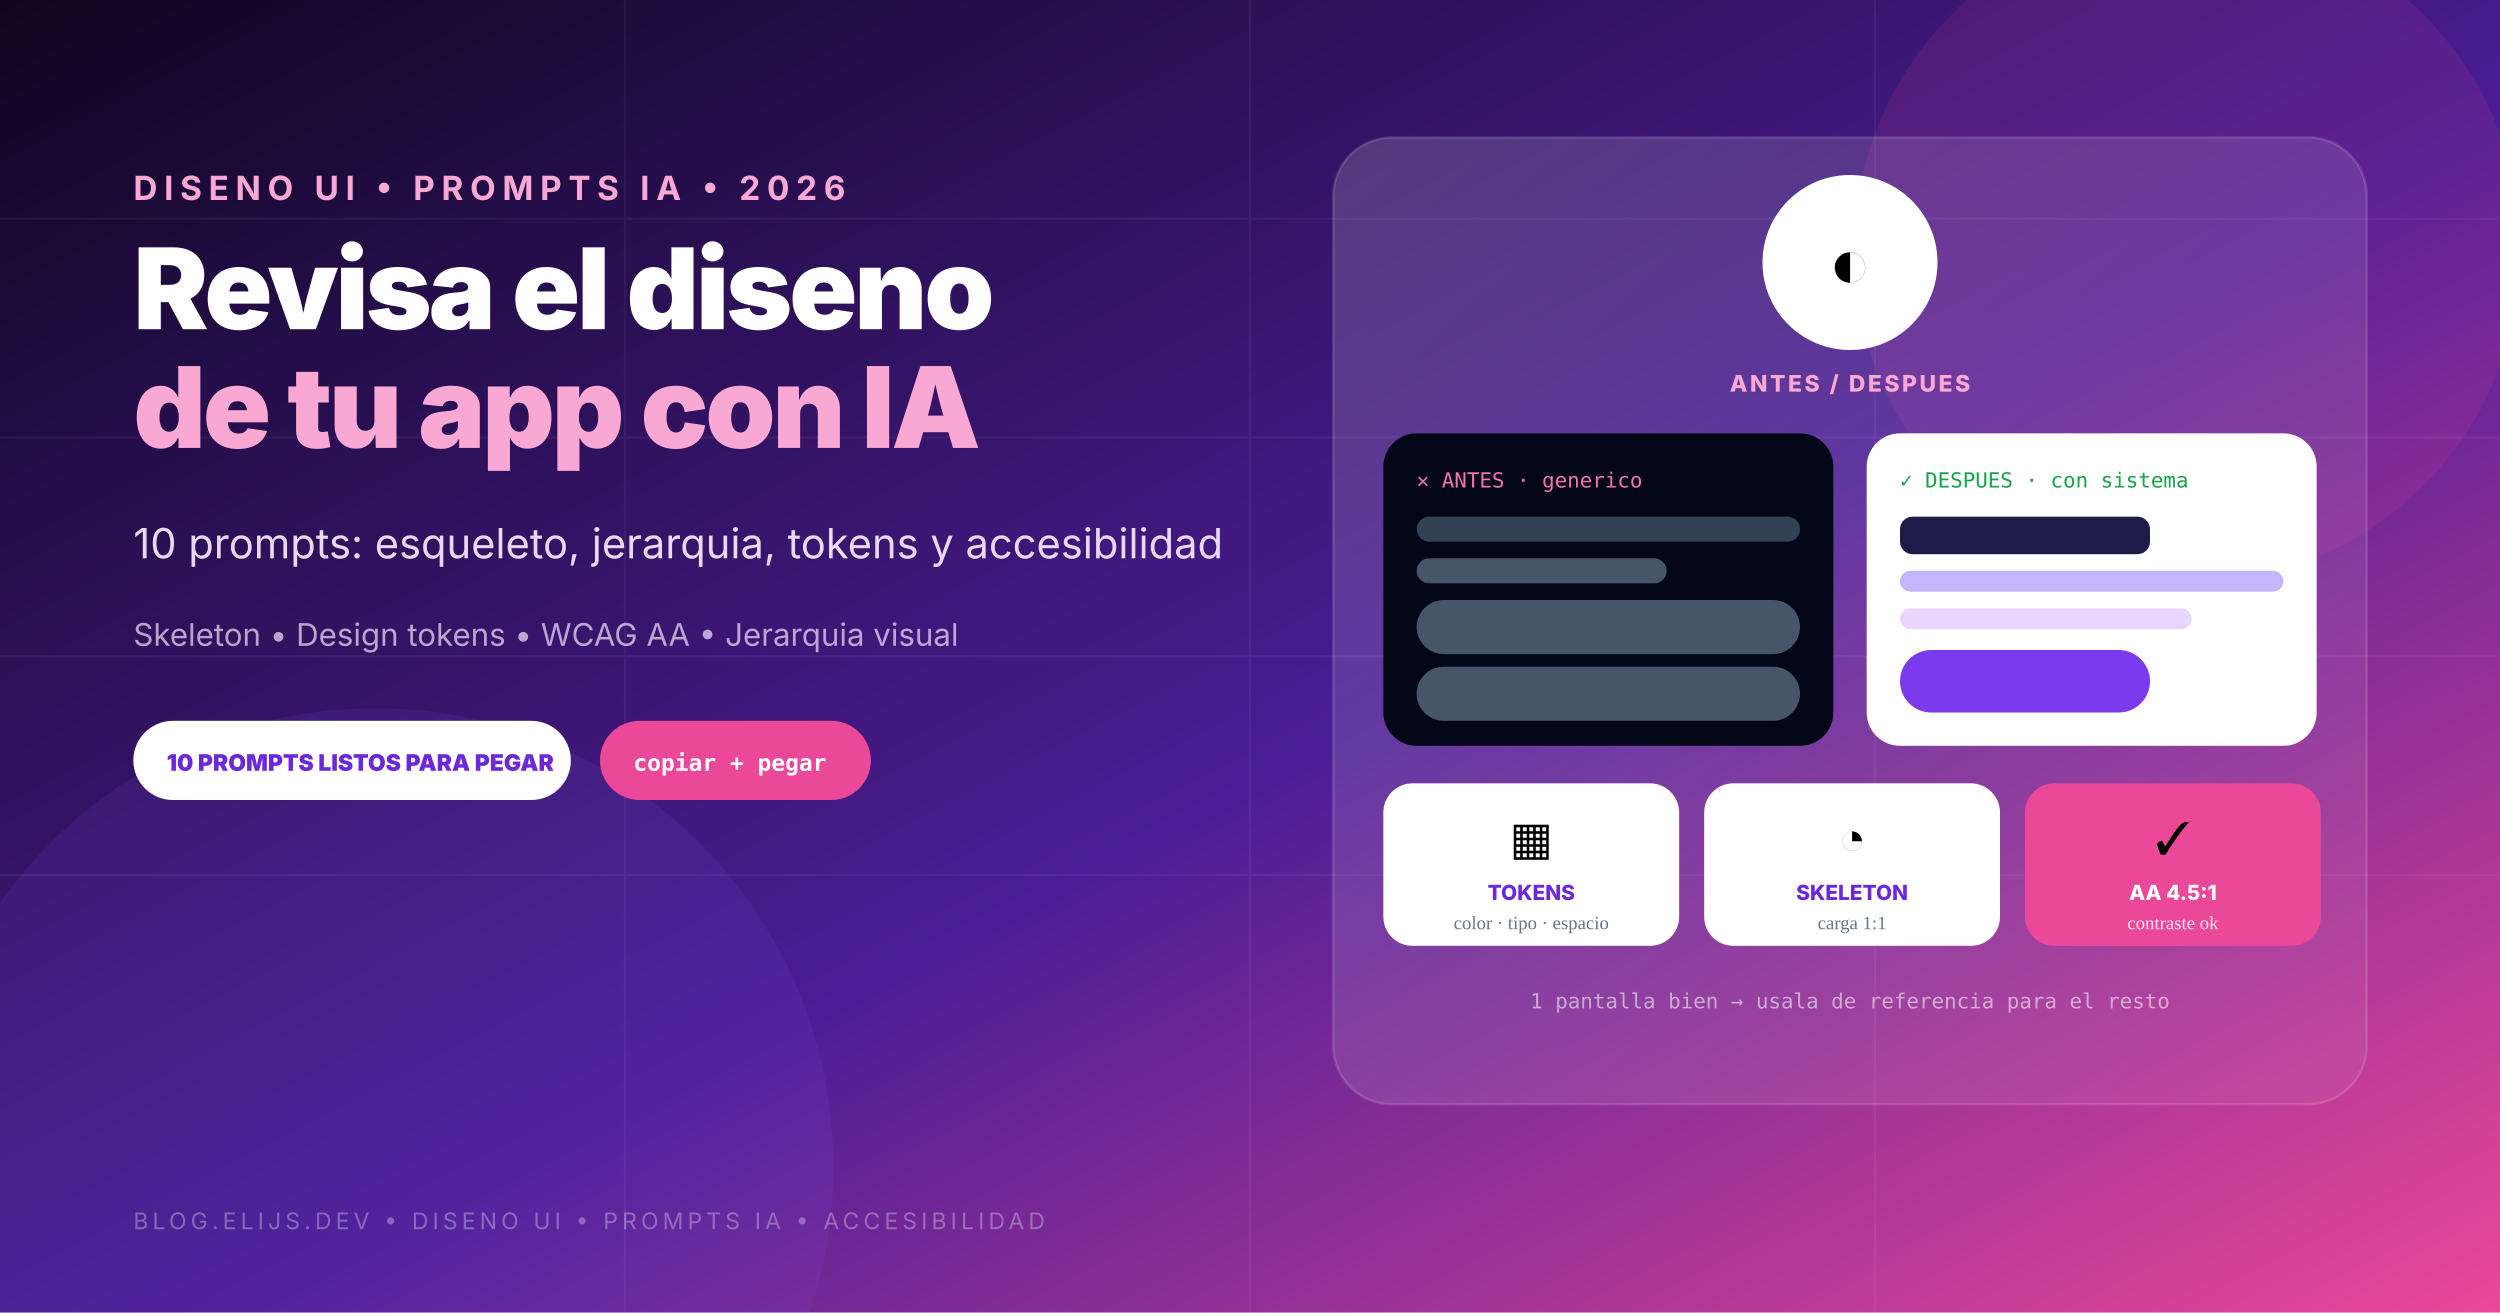
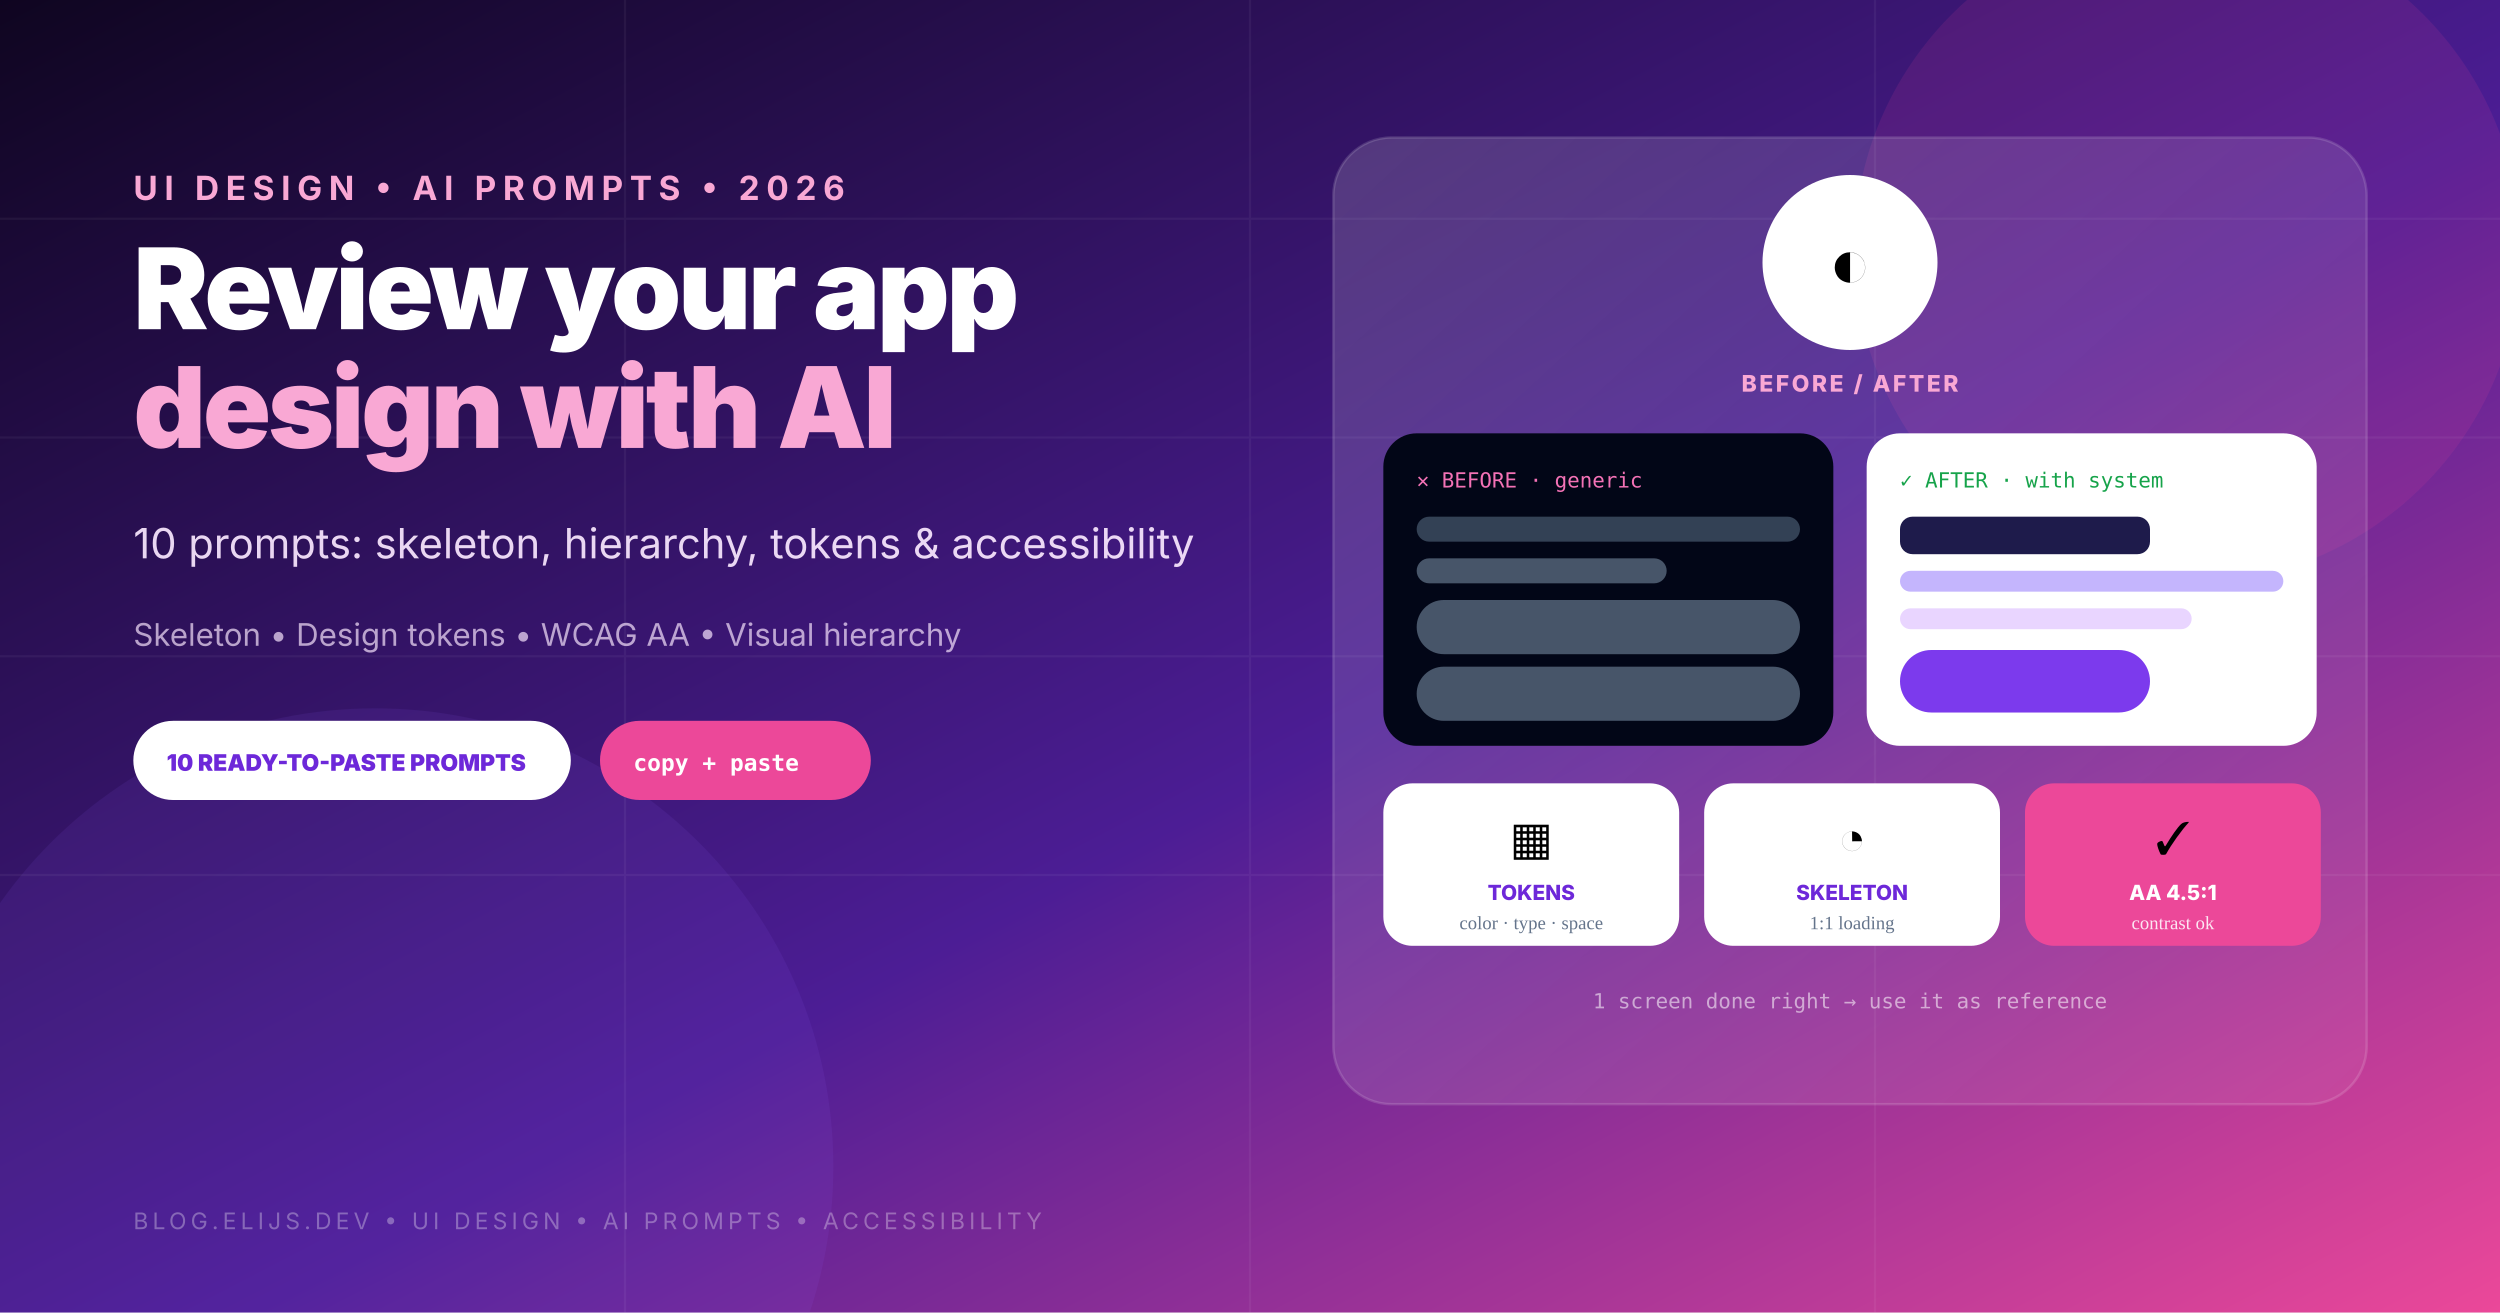
<svg xmlns="http://www.w3.org/2000/svg" width="1200" height="630">
  <defs>
    <linearGradient id="bgd1" x1="0" y1="0" x2="1" y2="1">
      <stop offset="0%" stop-color="#0f0520" />
      <stop offset="55%" stop-color="#4c1d95" />
      <stop offset="100%" stop-color="#ec4899" />
    </linearGradient>
    <linearGradient id="gld1" x1="0" y1="0" x2="1" y2="1">
      <stop offset="0%" stop-color="#ffffff" stop-opacity="0.16" />
      <stop offset="100%" stop-color="#ffffff" stop-opacity="0.05" />
    </linearGradient>
  </defs>
  <rect width="1200" height="630" fill="url(#bgd1)" />
  <circle cx="1050" cy="120" r="160" fill="#ec4899" opacity="0.12" />
  <circle cx="180" cy="560" r="220" fill="#8b5cf6" opacity="0.1" />
  <g opacity="0.05" stroke="#fff" stroke-width="1">
    <line x1="0" y1="105" x2="1200" y2="105" />
    <line x1="0" y1="210" x2="1200" y2="210" />
    <line x1="0" y1="315" x2="1200" y2="315" />
    <line x1="0" y1="420" x2="1200" y2="420" />
    <line x1="300" y1="0" x2="300" y2="630" />
    <line x1="600" y1="0" x2="600" y2="630" />
    <line x1="900" y1="0" x2="900" y2="630" />
  </g>
-   <text x="64" y="96" font-family="Inter, sans-serif" font-size="16" font-weight="700" letter-spacing="3.2" fill="#f9a8d4">DISENO UI • PROMPTS IA • 2026</text>
-   <text x="64" y="158" font-family="Inter, sans-serif" font-size="54" font-weight="900" fill="#ffffff" letter-spacing="-1.5">Revisa el diseno</text>
-   <text x="64" y="215" font-family="Inter, sans-serif" font-size="54" font-weight="900" fill="#f9a8d4" letter-spacing="-1.5">de tu app con IA</text>
-   <text x="64" y="268" font-family="Inter, sans-serif" font-size="20" fill="#fae8ff" opacity="0.92">10 prompts: esqueleto, jerarquia, tokens y accesibilidad</text>
-   <text x="64" y="310" font-family="Inter, sans-serif" font-size="15" fill="#fae8ff" opacity="0.68">Skeleton • Design tokens • WCAG AA • Jerarquia visual</text>
+   <text x="64" y="96" font-family="Inter, sans-serif" font-size="16" font-weight="700" letter-spacing="3.2" fill="#f9a8d4">UI DESIGN • AI PROMPTS • 2026</text>
+   <text x="64" y="158" font-family="Inter, sans-serif" font-size="54" font-weight="900" fill="#ffffff" letter-spacing="-1.5">Review your app</text>
+   <text x="64" y="215" font-family="Inter, sans-serif" font-size="54" font-weight="900" fill="#f9a8d4" letter-spacing="-1.5">design with AI</text>
+   <text x="64" y="268" font-family="Inter, sans-serif" font-size="20" fill="#fae8ff" opacity="0.92">10 prompts: skeleton, hierarchy, tokens &amp; accessibility</text>
+   <text x="64" y="310" font-family="Inter, sans-serif" font-size="15" fill="#fae8ff" opacity="0.68">Skeleton • Design tokens • WCAG AA • Visual hierarchy</text>
  <g transform="translate(64, 346)">
    <rect width="210" height="38" rx="19" fill="#ffffff" />
-     <text x="16" y="24" font-family="Inter, sans-serif" font-size="11" font-weight="900" fill="#6d28d9">10 PROMPTS LISTOS PARA PEGAR</text>
+     <text x="16" y="24" font-family="Inter, sans-serif" font-size="11" font-weight="900" fill="#6d28d9">10 READY-TO-PASTE PROMPTS</text>
    <rect x="224" width="130" height="38" rx="19" fill="#ec4899" />
-     <text x="240" y="24" font-family="monospace" font-size="11" font-weight="800" fill="#ffffff">copiar + pegar</text>
+     <text x="240" y="24" font-family="monospace" font-size="11" font-weight="800" fill="#ffffff">copy + paste</text>
  </g>
  <g transform="translate(640, 66)">
    <rect width="496" height="464" rx="28" fill="url(#gld1)" stroke="#ffffff" stroke-opacity="0.14" stroke-width="1.2" />
    <g transform="translate(248, 60)">
      <circle r="42" fill="#ffffff" />
      <text x="0" y="12" text-anchor="middle" font-size="34">◐</text>
    </g>
-     <text x="248" y="122" text-anchor="middle" font-family="Inter, sans-serif" font-size="11" font-weight="800" letter-spacing="1.2" fill="#f9a8d4">ANTES / DESPUES</text>
+     <text x="248" y="122" text-anchor="middle" font-family="Inter, sans-serif" font-size="11" font-weight="800" letter-spacing="1.2" fill="#f9a8d4">BEFORE / AFTER</text>
    <rect x="24" y="142" width="216" height="150" rx="16" fill="#020617" />
-     <text x="40" y="168" font-family="monospace" font-size="10" fill="#f472b6">✕ ANTES · generico</text>
+     <text x="40" y="168" font-family="monospace" font-size="10" fill="#f472b6">✕ BEFORE · generic</text>
    <rect x="40" y="182" width="184" height="12" rx="6" fill="#334155" />
    <rect x="40" y="202" width="120" height="12" rx="6" fill="#475569" />
    <rect x="40" y="222" width="184" height="26" rx="13" fill="#475569" />
    <rect x="40" y="254" width="184" height="26" rx="13" fill="#475569" />
    <rect x="256" y="142" width="216" height="150" rx="16" fill="#ffffff" />
-     <text x="272" y="168" font-family="monospace" font-size="10" fill="#16a34a">✓ DESPUES · con sistema</text>
+     <text x="272" y="168" font-family="monospace" font-size="10" fill="#16a34a">✓ AFTER · with system</text>
    <rect x="272" y="182" width="120" height="18" rx="6" fill="#1e1b4b" />
    <rect x="272" y="208" width="184" height="10" rx="5" fill="#c4b5fd" />
    <rect x="272" y="226" width="140" height="10" rx="5" fill="#e9d5ff" />
    <rect x="272" y="246" width="120" height="30" rx="15" fill="#7c3aed" />
    <g transform="translate(24, 310)">
      <rect width="142" height="78" rx="14" fill="#ffffff" />
      <text x="71" y="34" text-anchor="middle" font-size="22">▦</text>
      <text x="71" y="56" text-anchor="middle" font-family="Inter, sans-serif" font-size="10" font-weight="800" fill="#6d28d9">TOKENS</text>
-       <text x="71" y="70" text-anchor="middle" font-size="9" fill="#64748b">color · tipo · espacio</text>
+       <text x="71" y="70" text-anchor="middle" font-size="9" fill="#64748b">color · type · space</text>
      <rect x="154" width="142" height="78" rx="14" fill="#ffffff" />
      <text x="225" y="34" text-anchor="middle" font-size="22">◔</text>
      <text x="225" y="56" text-anchor="middle" font-family="Inter, sans-serif" font-size="10" font-weight="800" fill="#6d28d9">SKELETON</text>
-       <text x="225" y="70" text-anchor="middle" font-size="9" fill="#64748b">carga 1:1</text>
+       <text x="225" y="70" text-anchor="middle" font-size="9" fill="#64748b">1:1 loading</text>
      <rect x="308" width="142" height="78" rx="14" fill="#ec4899" />
      <text x="379" y="34" text-anchor="middle" font-size="22">✓</text>
      <text x="379" y="56" text-anchor="middle" font-family="Inter, sans-serif" font-size="10" font-weight="800" fill="#ffffff">AA 4.5:1</text>
-       <text x="379" y="70" text-anchor="middle" font-size="9" fill="#fce7f3">contraste ok</text>
+       <text x="379" y="70" text-anchor="middle" font-size="9" fill="#fce7f3">contrast ok</text>
    </g>
-     <text x="248" y="418" text-anchor="middle" font-family="monospace" font-size="10" fill="#ffffff" opacity="0.55">1 pantalla bien → usala de referencia para el resto</text>
+     <text x="248" y="418" text-anchor="middle" font-family="monospace" font-size="10" fill="#ffffff" opacity="0.55">1 screen done right → use it as reference</text>
  </g>
-   <text x="64" y="590" font-family="Inter, sans-serif" font-size="11" letter-spacing="2" fill="#ffffff" opacity="0.32">BLOG.ELIJS.DEV • DISENO UI • PROMPTS IA • ACCESIBILIDAD</text>
+   <text x="64" y="590" font-family="Inter, sans-serif" font-size="11" letter-spacing="2" fill="#ffffff" opacity="0.32">BLOG.ELIJS.DEV • UI DESIGN • AI PROMPTS • ACCESSIBILITY</text>
</svg>
